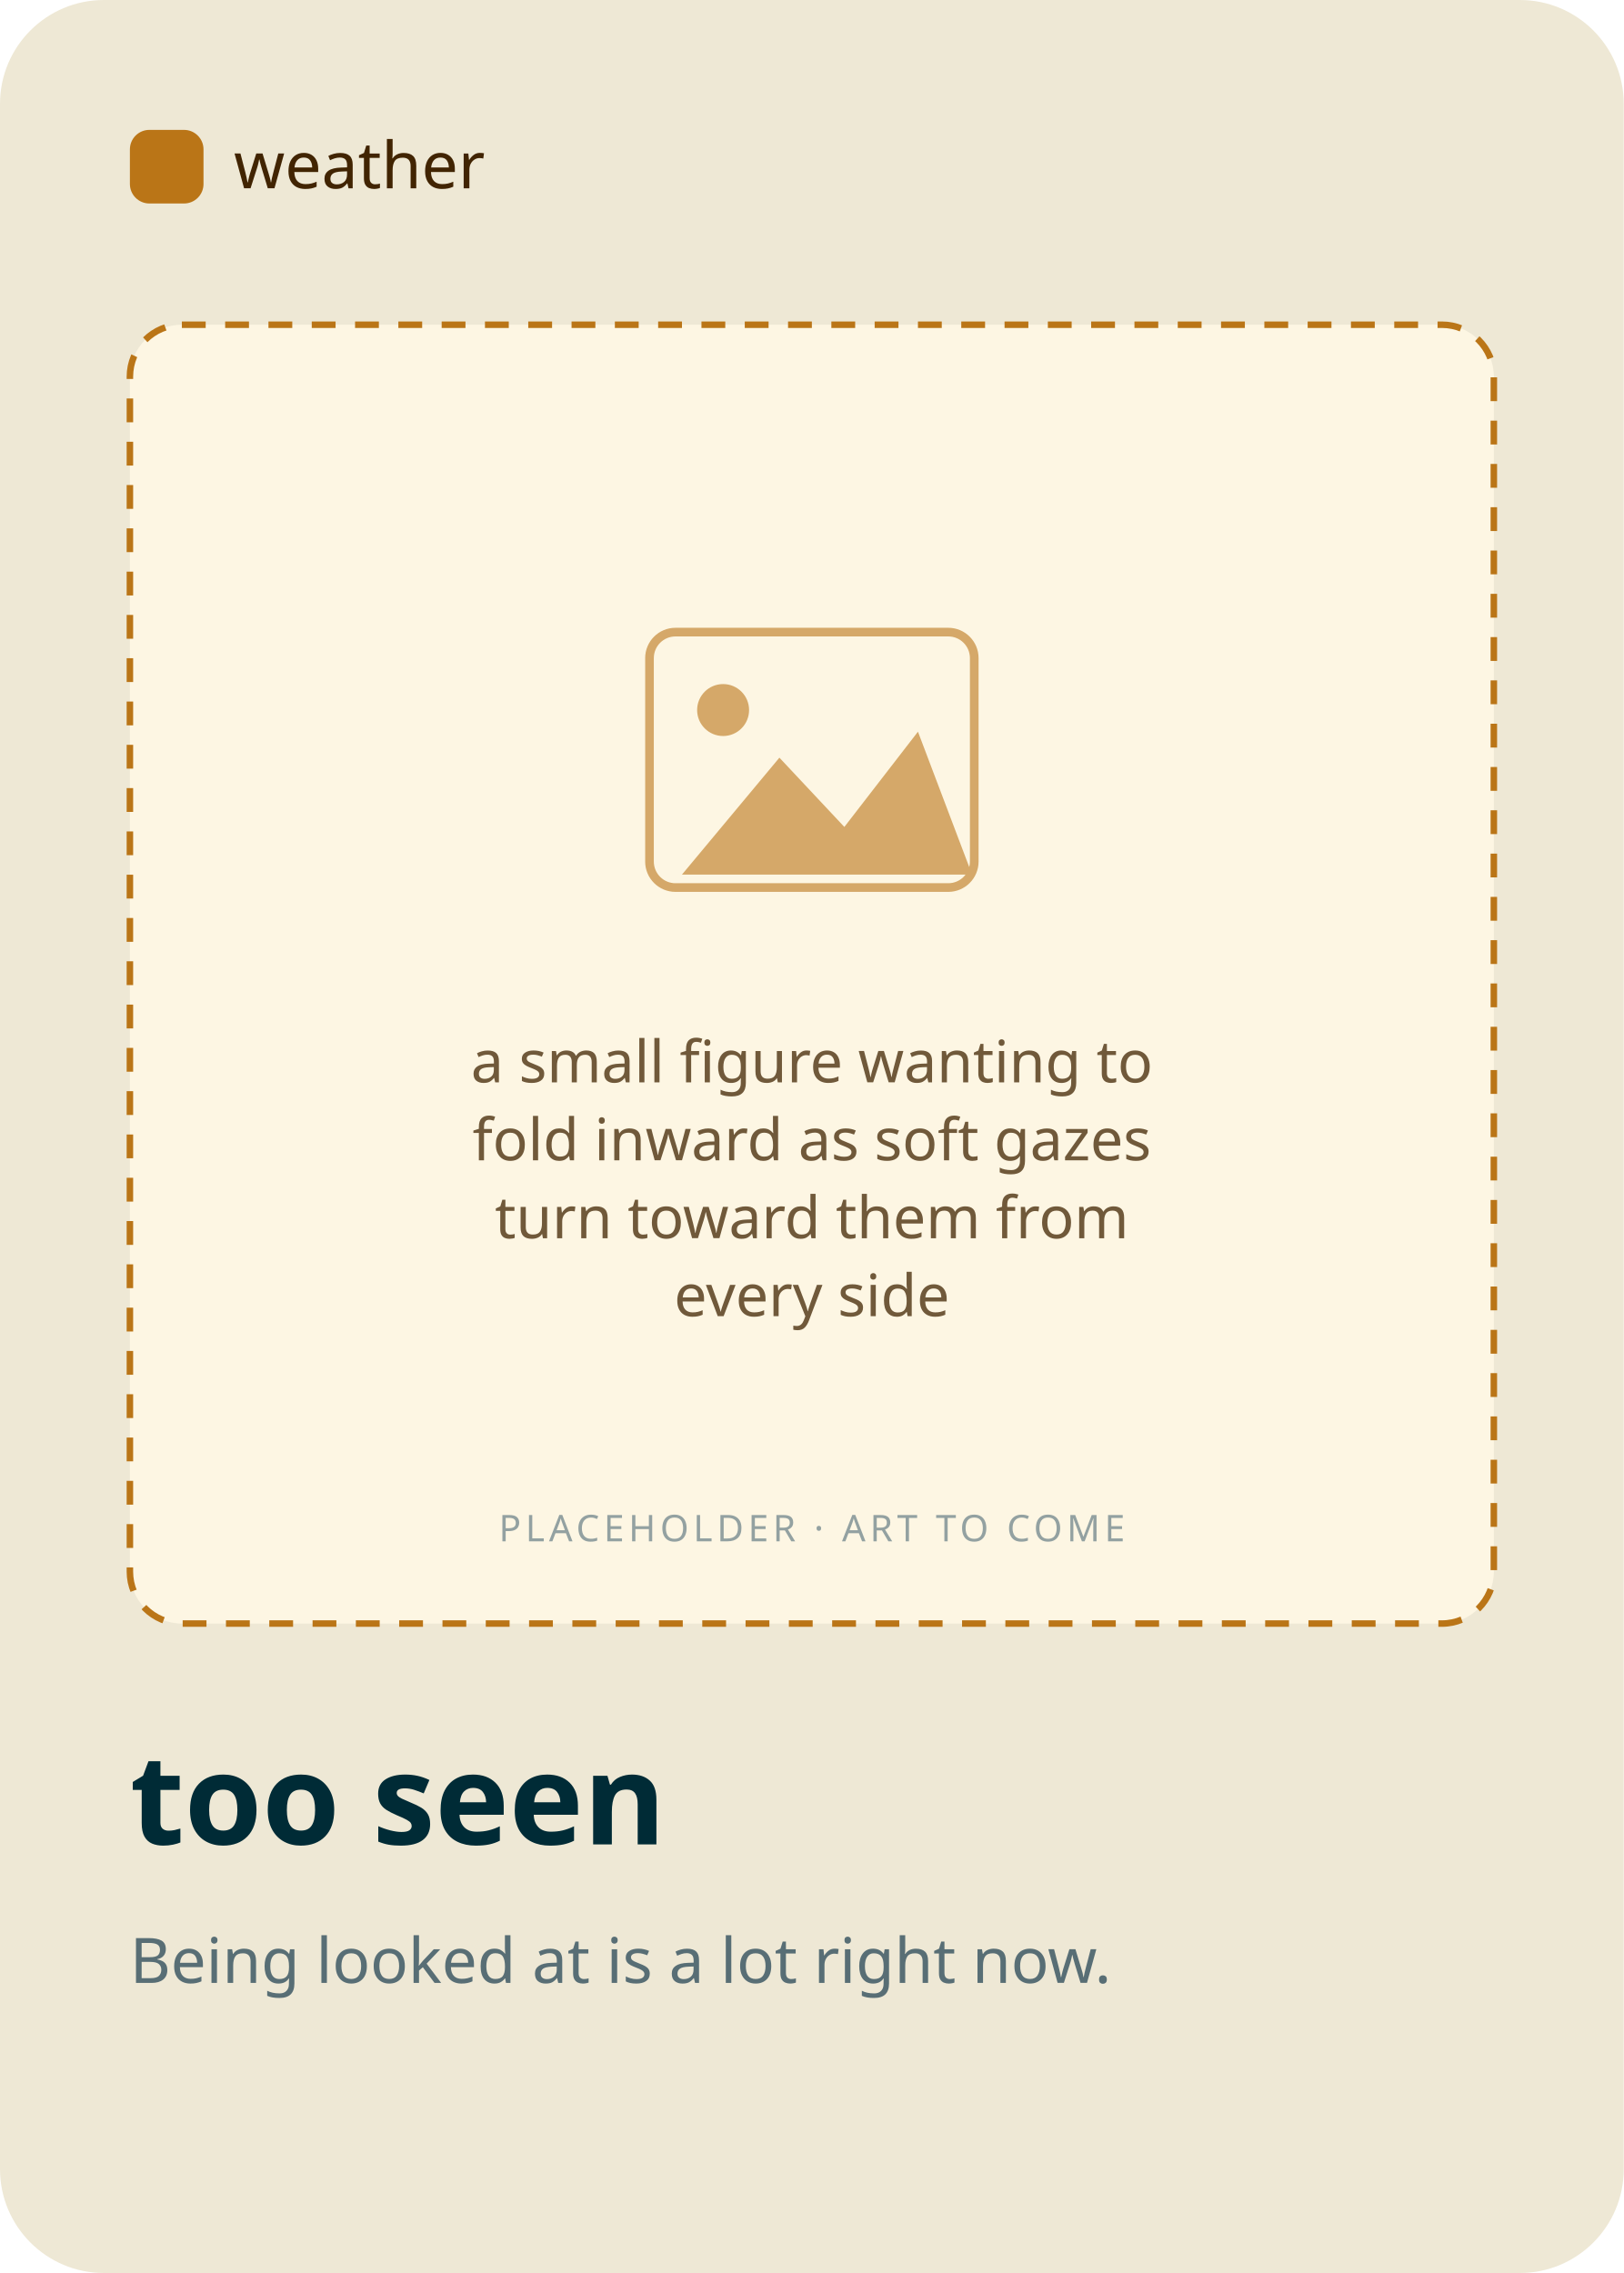
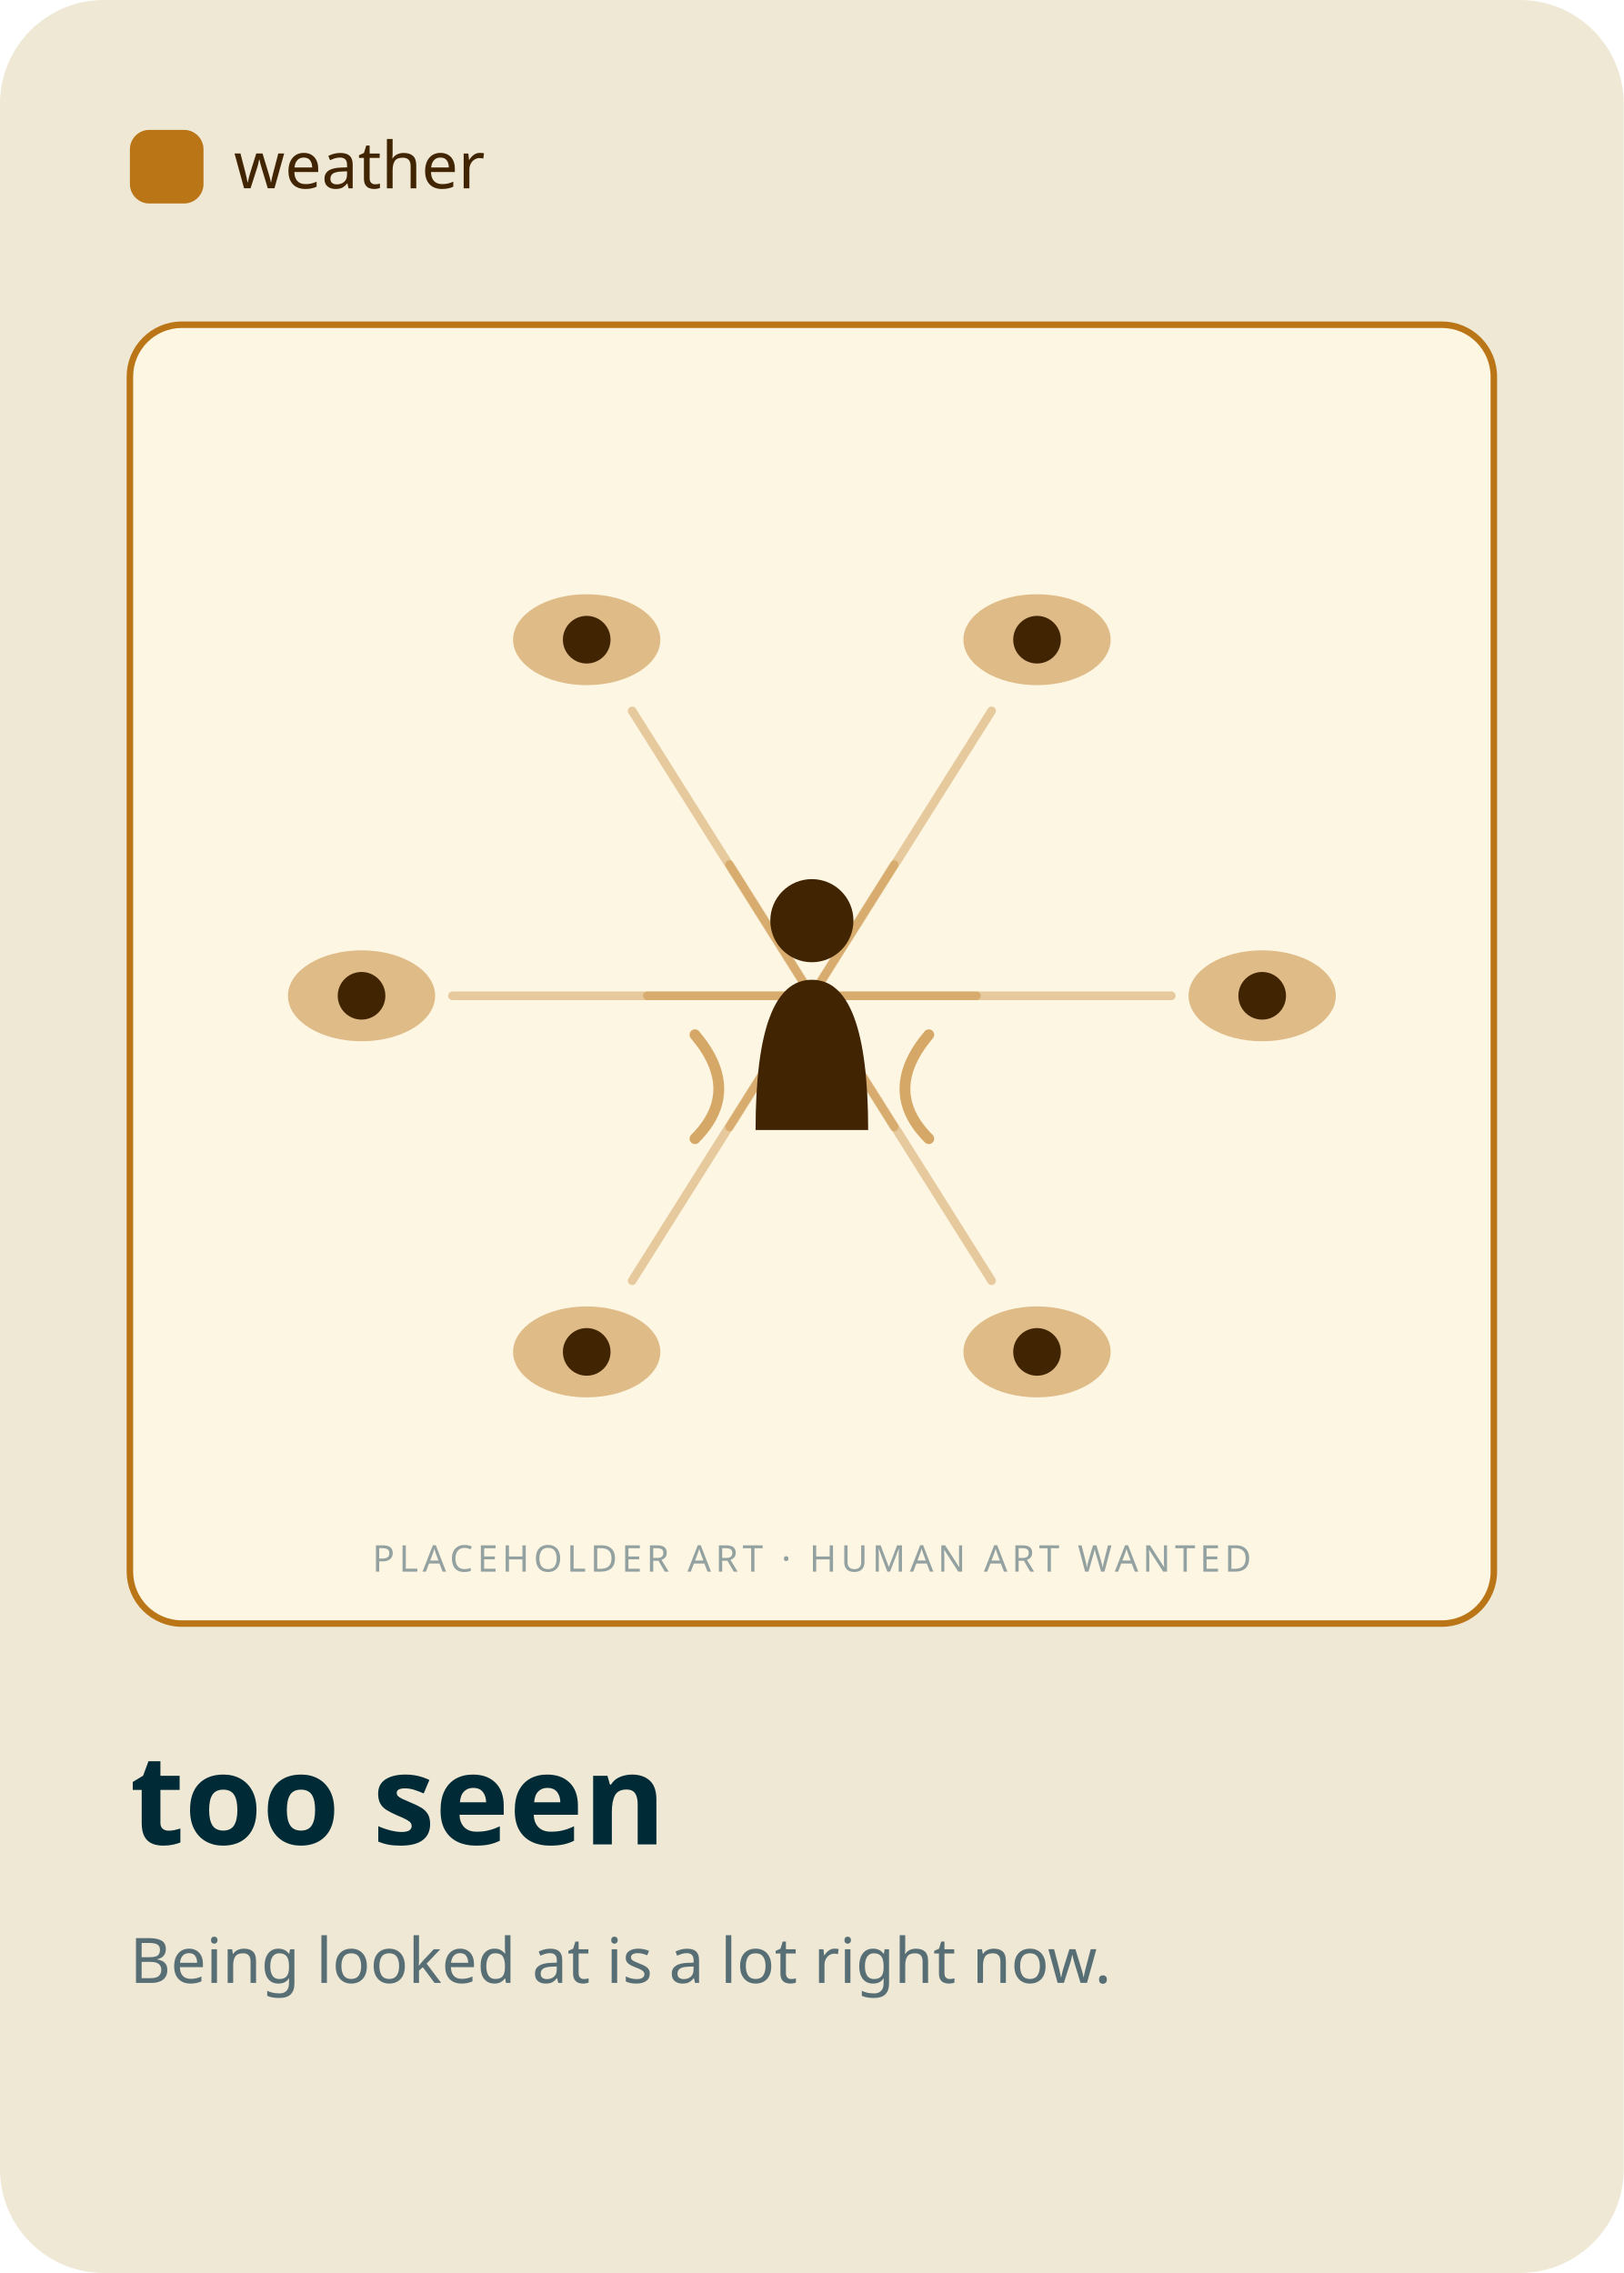
<svg xmlns="http://www.w3.org/2000/svg" viewBox="0 0 750 1050" width="750" height="1050">
+   <defs>
+     <clipPath id="art-window">
+       <rect x="60" y="150" width="630" height="600" rx="24" />
+     </clipPath>
+   </defs>
  <rect x="0" y="0" width="750" height="1050" rx="48" fill="#eee8d5" />
  <rect x="60" y="60" width="34" height="34" rx="9" fill="#BA7517" />
  <text x="108" y="87" font-family="'Atkinson Hyperlegible','Atkinson Hyperlegible Next',sans-serif" font-size="30" font-weight="500" fill="#412402">weather</text>
-   <rect id="art" x="60" y="150" width="630" height="600" rx="24" fill="#fdf6e3" stroke="#BA7517" stroke-width="3" stroke-dasharray="11 9" />
-   <g id="art-placeholder" opacity="0.6">
-     <rect x="300" y="292" width="150" height="118" rx="12" fill="none" stroke="#BA7517" stroke-width="4" />
-     <circle cx="334" cy="328" r="12" fill="#BA7517" />
-     <polygon points="315,404 360,350 390,382 424,338 449,404" fill="#BA7517" />
+   <rect id="art" x="60" y="150" width="630" height="600" rx="24" fill="#fdf6e3" />
+   <g id="art-illustration" clip-path="url(#art-window)">
+     <g transform="translate(60 178)">
+       <g stroke-linecap="round" stroke-linejoin="round">
+         <ellipse cx="523.0" cy="282.0" rx="34.0" ry="21.0" fill="#BA7517" fill-opacity="0.45" />
+         <circle cx="523.0" cy="282.0" r="11.0" fill="#412402" />
+         <line x1="481.0" y1="282.0" x2="239.0" y2="282.0" stroke-opacity="0.35" fill="none" stroke="#BA7517" stroke-width="4" />
+         <ellipse cx="419.0" cy="446.5" rx="34.0" ry="21.0" fill="#BA7517" fill-opacity="0.45" />
+         <circle cx="419.0" cy="446.5" r="11.0" fill="#412402" />
+         <line x1="398.0" y1="413.6" x2="277.0" y2="221.4" stroke-opacity="0.35" fill="none" stroke="#BA7517" stroke-width="4" />
+         <ellipse cx="211.0" cy="446.5" rx="34.0" ry="21.0" fill="#BA7517" fill-opacity="0.45" />
+         <circle cx="211.0" cy="446.5" r="11.0" fill="#412402" />
+         <line x1="232.0" y1="413.6" x2="353.0" y2="221.4" stroke-opacity="0.35" fill="none" stroke="#BA7517" stroke-width="4" />
+         <ellipse cx="107.0" cy="282.0" rx="34.0" ry="21.0" fill="#BA7517" fill-opacity="0.45" />
+         <circle cx="107.0" cy="282.0" r="11.0" fill="#412402" />
+         <line x1="149.0" y1="282.0" x2="391.0" y2="282.0" stroke-opacity="0.35" fill="none" stroke="#BA7517" stroke-width="4" />
+         <ellipse cx="211.0" cy="117.5" rx="34.0" ry="21.0" fill="#BA7517" fill-opacity="0.45" />
+         <circle cx="211.0" cy="117.5" r="11.0" fill="#412402" />
+         <line x1="232.0" y1="150.4" x2="353.0" y2="342.6" stroke-opacity="0.35" fill="none" stroke="#BA7517" stroke-width="4" />
+         <ellipse cx="419.0" cy="117.5" rx="34.0" ry="21.0" fill="#BA7517" fill-opacity="0.45" />
+         <circle cx="419.0" cy="117.5" r="11.0" fill="#412402" />
+         <line x1="398.0" y1="150.4" x2="277.0" y2="342.6" stroke-opacity="0.35" fill="none" stroke="#BA7517" stroke-width="4" />
+         <path d="M289.0 344.0 Q289.0 274.6 315.0 274.6 Q341.0 274.6 341.0 344.0 Z" fill="#412402" fill-opacity="1.0" />
+         <circle cx="315.0" cy="247.3" r="19.2" fill="#412402" fill-opacity="1.0" />
+         <path d="M261.0 300 q22 26 0 48" stroke-opacity="0.6" fill="none" stroke="#BA7517" stroke-width="5" />
+         <path d="M369.0 300 q-22 26 0 48" stroke-opacity="0.6" fill="none" stroke="#BA7517" stroke-width="5" />
+       </g>
+     </g>
  </g>
-   <text x="375" y="500" text-anchor="middle" font-family="'Atkinson Hyperlegible','Atkinson Hyperlegible Next',sans-serif" font-size="27" fill="#412402" opacity="0.75">a small figure wanting to</text>
-   <text x="375" y="536" text-anchor="middle" font-family="'Atkinson Hyperlegible','Atkinson Hyperlegible Next',sans-serif" font-size="27" fill="#412402" opacity="0.75">fold inward as soft gazes</text>
-   <text x="375" y="572" text-anchor="middle" font-family="'Atkinson Hyperlegible','Atkinson Hyperlegible Next',sans-serif" font-size="27" fill="#412402" opacity="0.75">turn toward them from</text>
-   <text x="375" y="608" text-anchor="middle" font-family="'Atkinson Hyperlegible','Atkinson Hyperlegible Next',sans-serif" font-size="27" fill="#412402" opacity="0.75">every side</text>
-   <text x="375" y="712" text-anchor="middle" font-family="'Atkinson Hyperlegible','Atkinson Hyperlegible Next',sans-serif" font-size="17" fill="#93a1a1" letter-spacing="2">PLACEHOLDER · ART TO COME</text>
+   <rect x="60" y="150" width="630" height="600" rx="24" fill="none" stroke="#BA7517" stroke-width="3" />
+   <text x="375" y="726" text-anchor="middle" font-family="'Atkinson Hyperlegible','Atkinson Hyperlegible Next',sans-serif" font-size="17" fill="#93a1a1" letter-spacing="2">PLACEHOLDER ART · HUMAN ART WANTED</text>
  <text x="60" y="852" font-family="'Atkinson Hyperlegible','Atkinson Hyperlegible Next',sans-serif" font-size="58" font-weight="700" fill="#002b36">too seen</text>
  <text x="60" y="916" font-family="'Atkinson Hyperlegible','Atkinson Hyperlegible Next',sans-serif" font-size="29" fill="#586e75">Being looked at is a lot right now.</text>
</svg>
